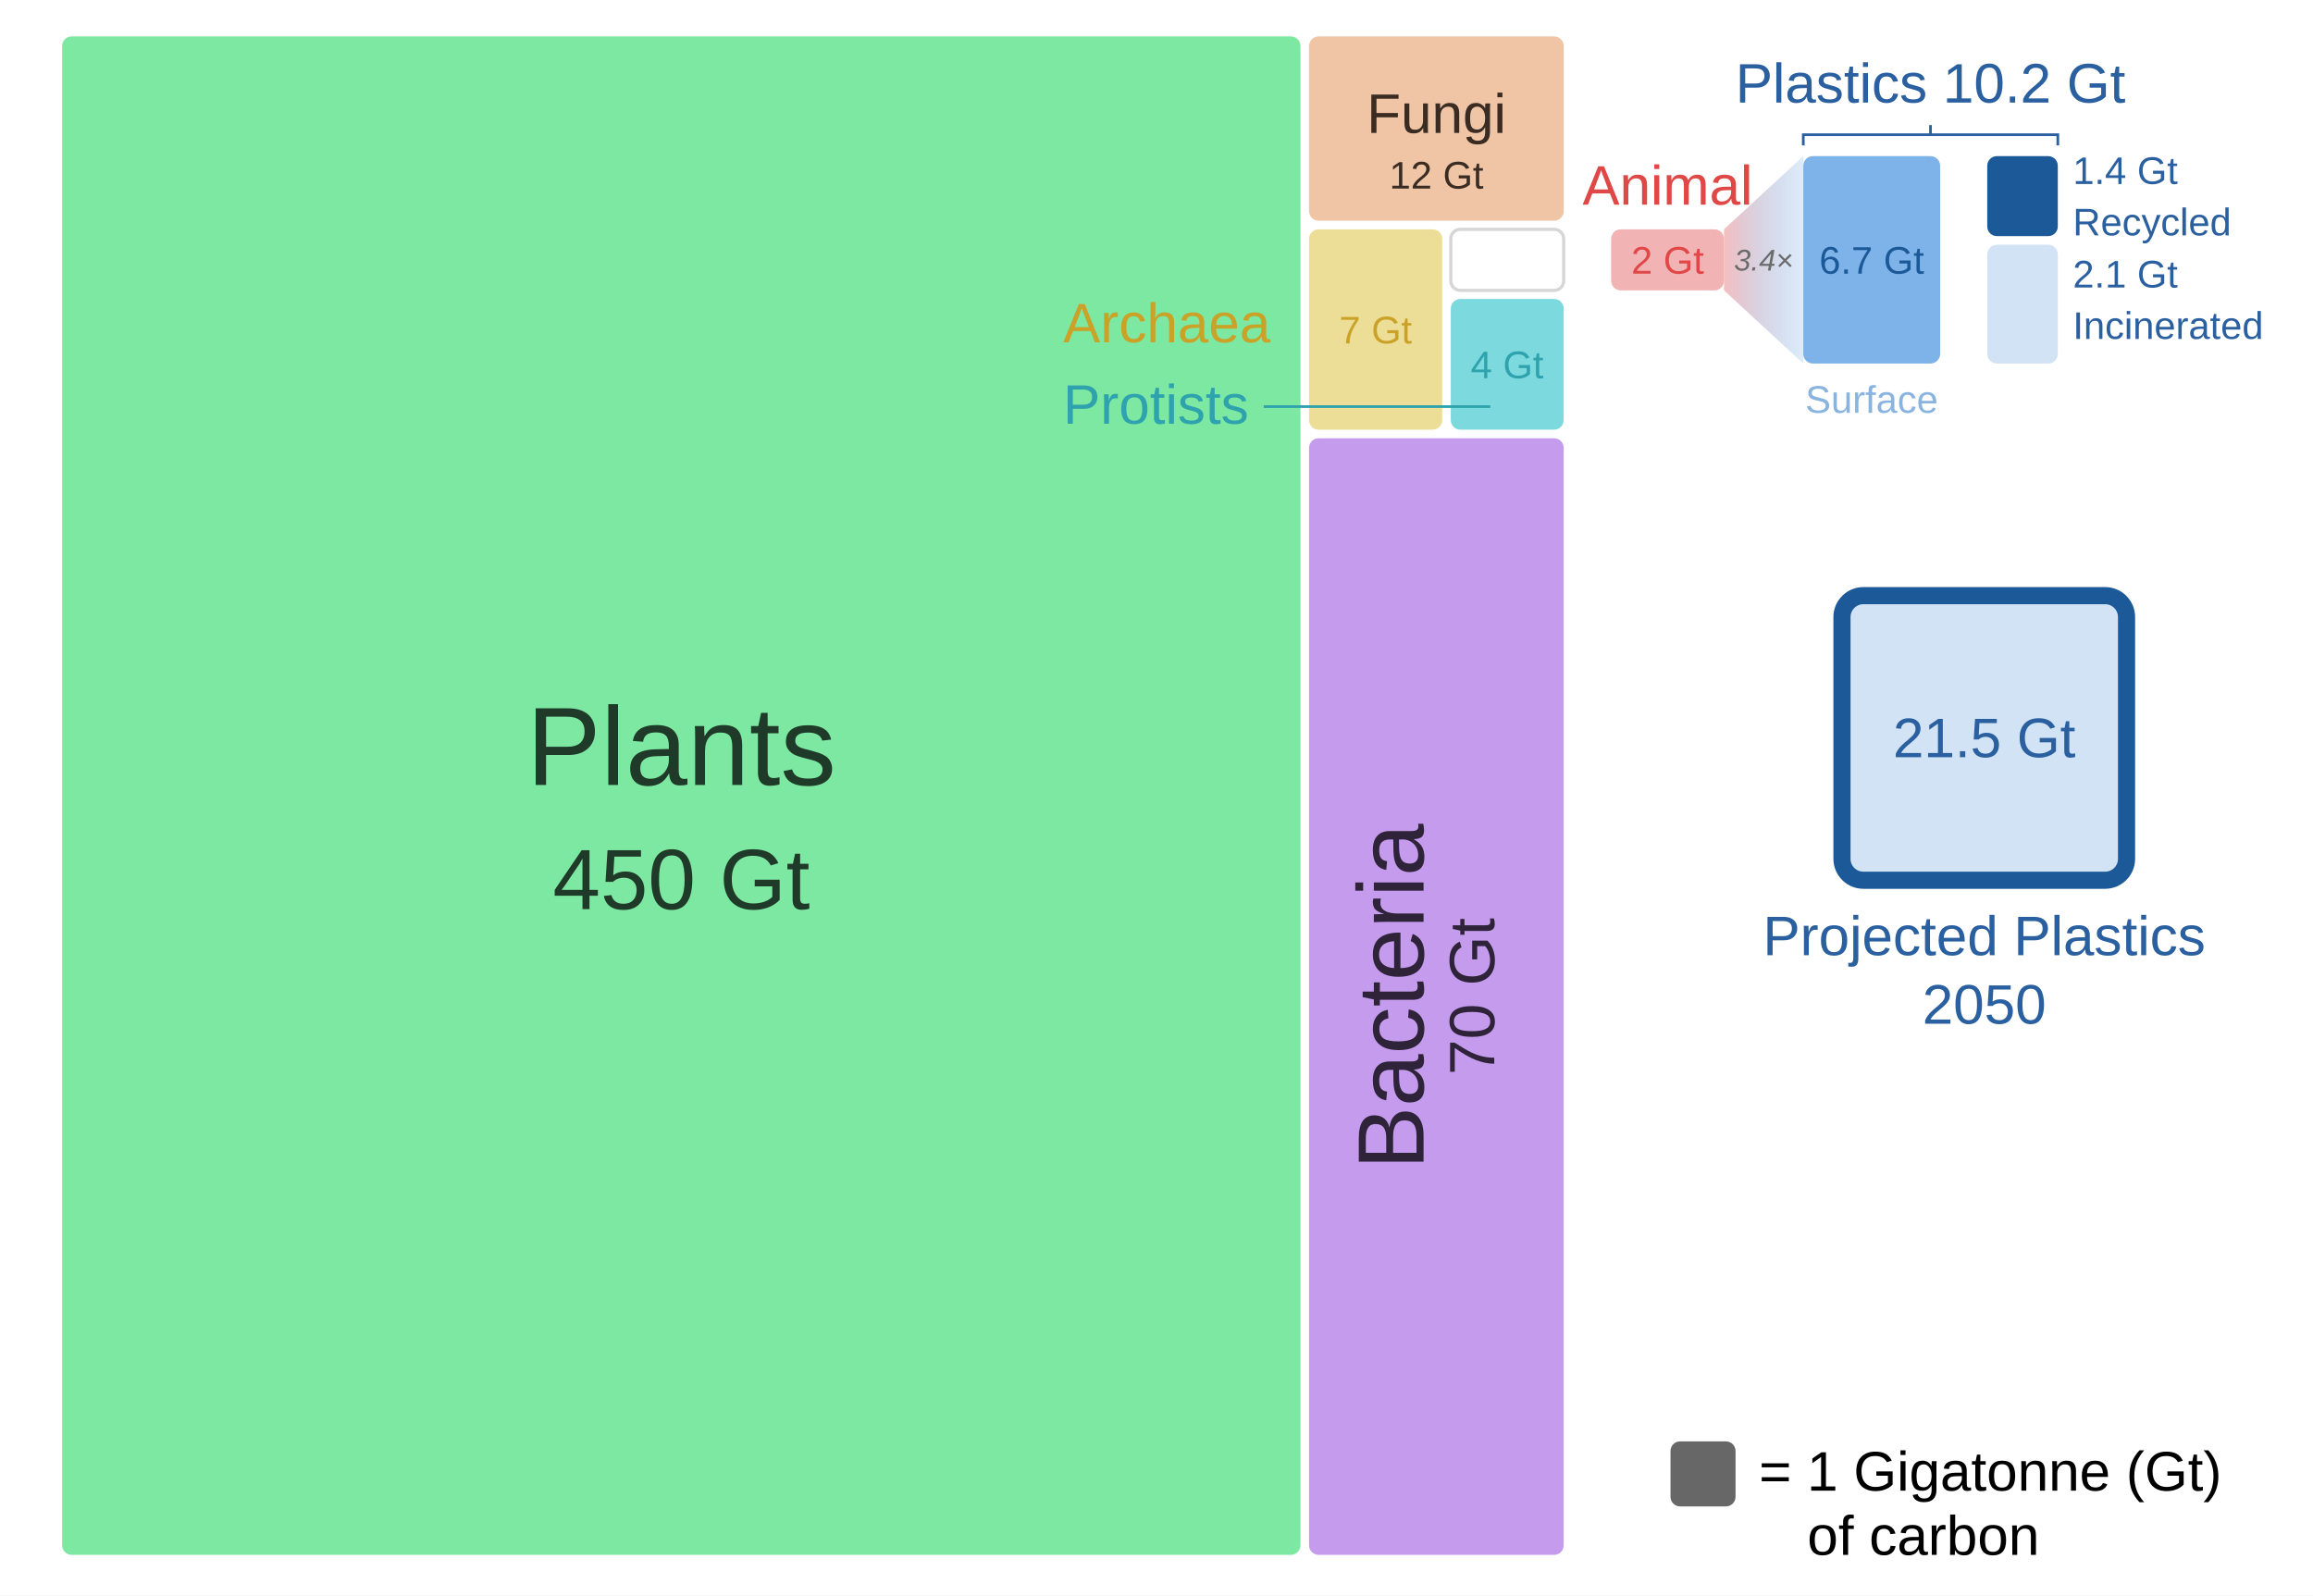
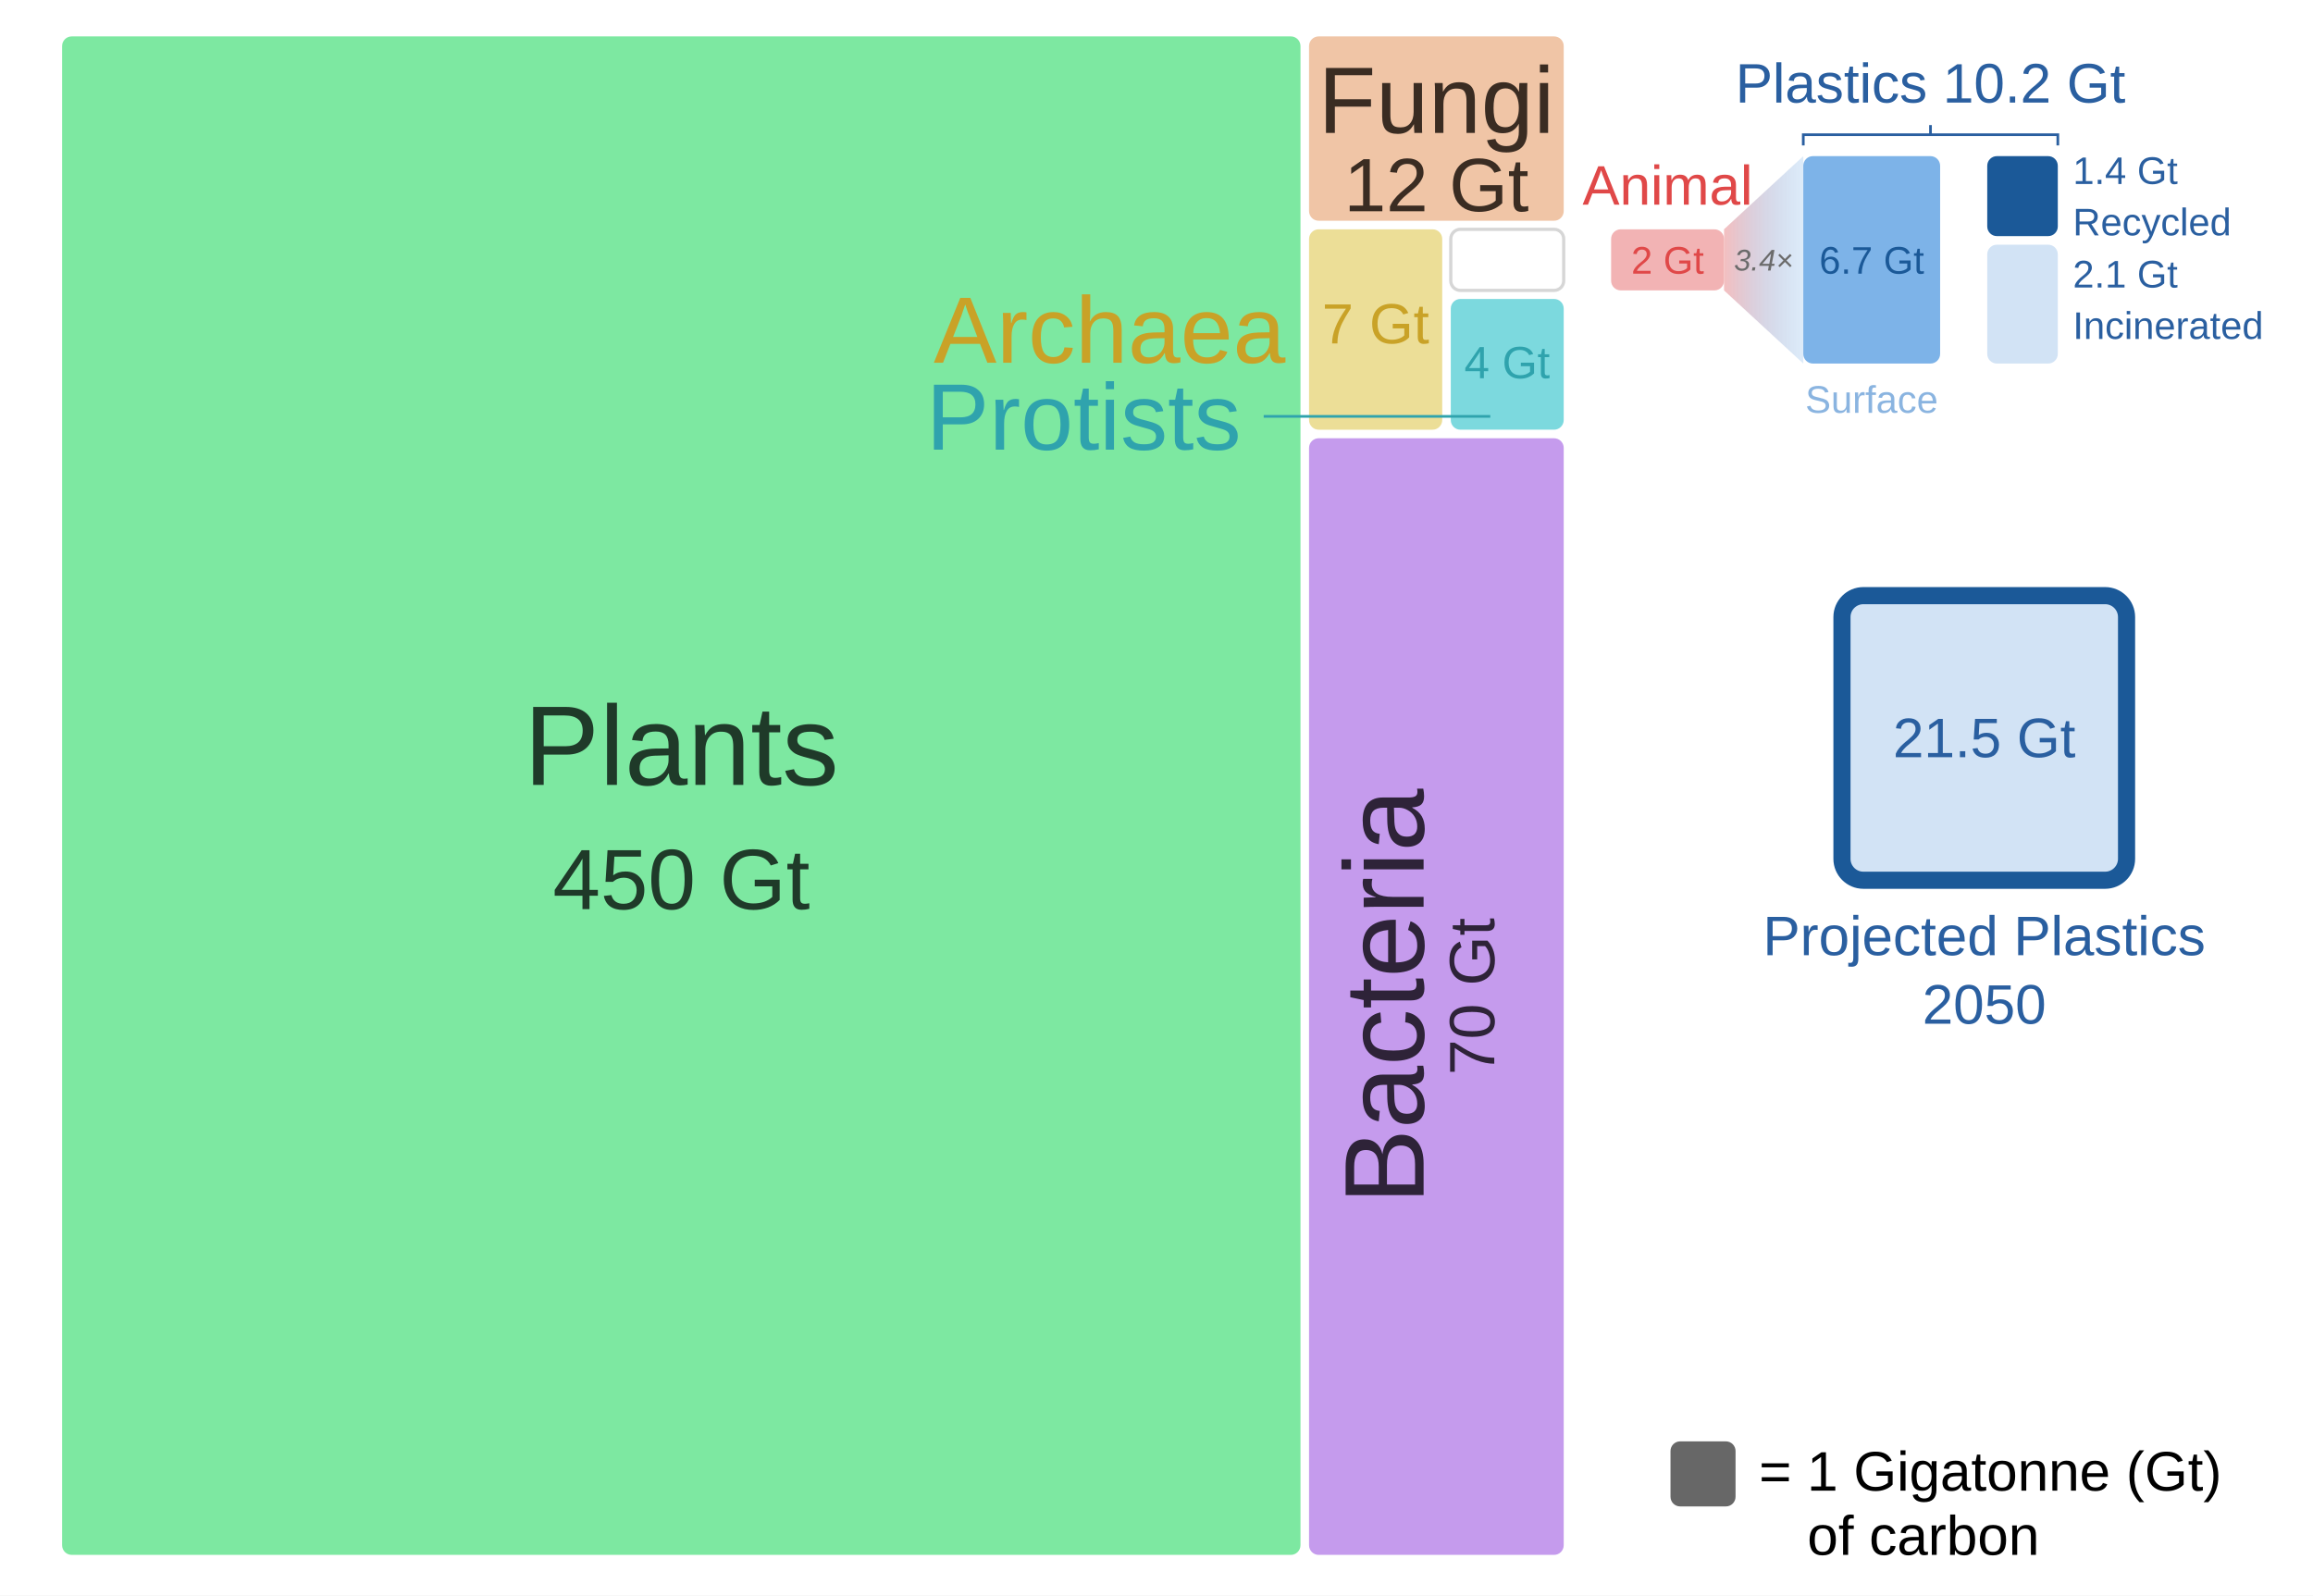
- <svg xmlns="http://www.w3.org/2000/svg" width="216.0mm" height="149.0mm" viewBox="0 0 216.0 149.0">
-   <rect width="100%" height="100%" fill="#ffffff" />
-   <g transform="translate(0,-9.0)">
-     <rect x="5.800" y="12.400" width="115.645" height="141.800" rx="0.9" fill="#7de8a1" />
-     <rect x="122.245" y="12.400" width="23.783" height="17.213" rx="0.9" fill="#f0c5a6" />
-     <rect x="122.245" y="30.413" width="12.437" height="18.714" rx="0.9" fill="#ecde97" />
-     <rect x="135.481" y="36.917" width="10.546" height="12.209" rx="0.9" fill="#7cd9de" />
-     <rect x="122.245" y="49.926" width="23.783" height="104.274" rx="0.9" fill="#c59bed" />
-     <text x="63.62" y="82.30" font-family="Arial, Helvetica, sans-serif" font-size="10.4" font-weight="normal" text-anchor="middle" fill="#1f3a29">Plants</text>
-     <text x="63.62" y="93.90" font-family="Arial, Helvetica, sans-serif" font-size="8.0" font-weight="normal" text-anchor="middle" fill="#1f3a29">450 Gt</text>
-     <text x="132.94" y="102.06" font-family="Arial, Helvetica, sans-serif" font-size="8.8" font-weight="normal" text-anchor="middle" fill="#2e2338" transform="rotate(-90 132.94 102.06)">Bacteria</text>
-     <text x="139.54" y="102.06" font-family="Arial, Helvetica, sans-serif" font-size="6.0" font-weight="normal" text-anchor="middle" fill="#2e2338" transform="rotate(-90 139.54 102.06)">70 Gt</text>
-     <rect x="135.481" y="30.413" width="10.546" height="5.705" rx="0.9" fill="#ffffff" stroke="#d6d6d6" stroke-width="0.3" />
-     <text x="134.14" y="21.41" font-family="Arial, Helvetica, sans-serif" font-size="5.2" font-weight="normal" text-anchor="middle" fill="#3a2c22">Fungi</text>
-     <text x="134.14" y="26.61" font-family="Arial, Helvetica, sans-serif" font-size="3.6" font-weight="normal" text-anchor="middle" fill="#3a2c22">12 Gt</text>
-     <text x="128.46" y="41.07" font-family="Arial, Helvetica, sans-serif" font-size="3.6" font-weight="normal" text-anchor="middle" fill="#c9a227">7 Gt</text>
-     <text x="99.28" y="40.97" font-family="Arial, Helvetica, sans-serif" font-size="5.2" font-weight="normal" text-anchor="start" fill="#c9a227">Archaea</text>
-     <text x="140.75" y="44.32" font-family="Arial, Helvetica, sans-serif" font-size="3.6" font-weight="normal" text-anchor="middle" fill="#2fa3ad">4 Gt</text>
-     <text x="99.28" y="48.57" font-family="Arial, Helvetica, sans-serif" font-size="5.2" font-weight="normal" text-anchor="start" fill="#2fa3ad">Protists</text>
-     <line x1="118.01" y1="46.97" x2="139.17" y2="46.97" stroke="#2fa3ad" stroke-width="0.25" />
-     <rect x="168.400" y="23.580" width="12.779" height="19.369" rx="0.9" fill="#7db3e8" />
-     <rect x="185.579" y="23.580" width="6.589" height="7.469" rx="0.9" fill="#1b5998" />
-     <rect x="185.579" y="31.850" width="6.589" height="11.100" rx="0.9" fill="#d2e3f5" />
-     <text x="174.79" y="34.56" font-family="Arial, Helvetica, sans-serif" font-size="3.6" font-weight="normal" text-anchor="middle" fill="#1b5998">6.7 Gt</text>
-     <text x="174.79" y="47.55" font-family="Arial, Helvetica, sans-serif" font-size="3.6" font-weight="normal" text-anchor="middle" fill="#8ab4e0">Surface</text>
-     <text x="193.57" y="26.18" font-family="Arial, Helvetica, sans-serif" font-size="3.6" font-weight="normal" text-anchor="start" fill="#2a5fa0">1.4 Gt</text>
-     <text x="193.57" y="30.98" font-family="Arial, Helvetica, sans-serif" font-size="3.6" font-weight="normal" text-anchor="start" fill="#2a5fa0">Recycled</text>
-     <text x="193.57" y="35.85" font-family="Arial, Helvetica, sans-serif" font-size="3.6" font-weight="normal" text-anchor="start" fill="#2a5fa0">2.1 Gt</text>
-     <text x="193.57" y="40.65" font-family="Arial, Helvetica, sans-serif" font-size="3.6" font-weight="normal" text-anchor="start" fill="#2a5fa0">Incinerated</text>
-     <path d="M168.40,22.58 V21.58 H192.17 V22.58 M180.28,21.58 V20.68" fill="none" stroke="#2a5fa0" stroke-width="0.25" />
-     <text x="180.28" y="18.58" font-family="Arial, Helvetica, sans-serif" font-size="5.2" font-weight="normal" text-anchor="middle" fill="#2a5fa0">Plastics 10.2 Gt</text>
-     <defs>
+ <svg xmlns="http://www.w3.org/2000/svg" width="216.0mm" height="149.0mm" viewBox="0 0 216.0 149.0" version="1.1" id="svg31">
+   <defs id="defs31" />
+   <rect width="100%" height="100%" fill="#ffffff" id="rect1" />
+   <g transform="translate(0,-9.0)" id="g31">
+     <rect x="5.800" y="12.400" width="115.645" height="141.800" rx="0.9" fill="#7de8a1" id="rect2" />
+     <rect x="122.245" y="12.400" width="23.783" height="17.213" rx="0.9" fill="#f0c5a6" id="rect3" />
+     <rect x="122.245" y="30.413" width="12.437" height="18.714" rx="0.9" fill="#ecde97" id="rect4" />
+     <rect x="135.481" y="36.917" width="10.546" height="12.209" rx="0.9" fill="#7cd9de" id="rect5" />
+     <rect x="122.245" y="49.926" width="23.783" height="104.274" rx="0.9" fill="#c59bed" id="rect6" />
+     <text x="63.62" y="82.30" font-family="Arial, Helvetica, sans-serif" font-size="10.4" font-weight="normal" text-anchor="middle" fill="#1f3a29" id="text6" style="-inkscape-font-specification:'Arial, Helvetica, sans-serif, Normal';font-family:Arial, Helvetica, sans-serif;font-weight:normal;font-style:normal;font-stretch:normal;font-variant:normal;font-size:10.583px;font-variant-ligatures:normal;font-variant-caps:normal;font-variant-numeric:normal;font-variant-east-asian:normal;text-anchor:middle;fill:#1f3a29">Plants</text>
+     <text x="63.62" y="93.90" font-family="Arial, Helvetica, sans-serif" font-size="8.0" font-weight="normal" text-anchor="middle" fill="#1f3a29" id="text7">450 Gt</text>
+     <text x="132.94" y="102.06" font-family="Arial, Helvetica, sans-serif" font-size="8.8" font-weight="normal" text-anchor="middle" fill="#2e2338" transform="rotate(-90 132.94 102.06)" id="text8" style="-inkscape-font-specification:'Arial, Helvetica, sans-serif, Normal';font-family:Arial, Helvetica, sans-serif;font-weight:normal;font-style:normal;font-stretch:normal;font-variant:normal;font-size:10.583px;font-variant-ligatures:normal;font-variant-caps:normal;font-variant-numeric:normal;font-variant-east-asian:normal;text-anchor:middle;fill:#2e2338">Bacteria</text>
+     <text x="139.54" y="102.06" font-family="Arial, Helvetica, sans-serif" font-size="6.0" font-weight="normal" text-anchor="middle" fill="#2e2338" transform="rotate(-90 139.54 102.06)" id="text9">70 Gt</text>
+     <rect x="135.481" y="30.413" width="10.546" height="5.705" rx="0.9" fill="#ffffff" stroke="#d6d6d6" stroke-width="0.3" id="rect9" />
+     <text x="134.14" y="21.41" font-family="Arial, Helvetica, sans-serif" font-size="5.2" font-weight="normal" text-anchor="middle" fill="#3a2c22" id="text10" style="-inkscape-font-specification:'Arial, Helvetica, sans-serif, Normal';font-family:Arial, Helvetica, sans-serif;font-weight:normal;font-style:normal;font-stretch:normal;font-variant:normal;font-size:8.819px;font-variant-ligatures:normal;font-variant-caps:normal;font-variant-numeric:normal;font-variant-east-asian:normal;text-anchor:middle;fill:#3a2c22">Fungi</text>
+     <text x="134.14" y="28.727" font-family="Arial, Helvetica, sans-serif" font-size="3.6" font-weight="normal" text-anchor="middle" fill="#3a2c22" id="text11" style="font-style:normal;font-variant:normal;font-weight:normal;font-stretch:normal;font-size:7.056px;font-family:Arial, Helvetica, sans-serif;-inkscape-font-specification:'Arial, Helvetica, sans-serif, Normal';font-variant-ligatures:normal;font-variant-caps:normal;font-variant-numeric:normal;font-variant-east-asian:normal;text-anchor:middle;fill:#3a2c22">12 Gt</text>
+     <text x="128.46" y="41.07" font-family="Arial, Helvetica, sans-serif" font-size="3.6" font-weight="normal" text-anchor="middle" fill="#c9a227" id="text12" style="-inkscape-font-specification:'Arial, Helvetica, sans-serif, Normal';font-family:Arial, Helvetica, sans-serif;font-weight:normal;font-style:normal;font-stretch:normal;font-variant:normal;font-size:5.292px;font-variant-ligatures:normal;font-variant-caps:normal;font-variant-numeric:normal;font-variant-east-asian:normal;text-anchor:middle;fill:#c9a227">7 Gt</text>
+     <text x="87.192" y="42.875" font-family="Arial, Helvetica, sans-serif" font-size="5.2" font-weight="normal" text-anchor="start" fill="#c9a227" id="text13" style="font-style:normal;font-variant:normal;font-weight:normal;font-stretch:normal;font-size:8.819px;font-family:Arial, Helvetica, sans-serif;-inkscape-font-specification:'Arial, Helvetica, sans-serif, Normal';font-variant-ligatures:normal;font-variant-caps:normal;font-variant-numeric:normal;font-variant-east-asian:normal;text-anchor:start;fill:#c9a227">Archaea</text>
+     <text x="140.743" y="44.32" font-family="Arial, Helvetica, sans-serif" font-size="3.6" font-weight="normal" text-anchor="middle" fill="#2fa3ad" id="text14" style="font-style:normal;font-variant:normal;font-weight:normal;font-stretch:normal;font-size:4.233px;font-family:Arial, Helvetica, sans-serif;-inkscape-font-specification:'Arial, Helvetica, sans-serif, Normal';font-variant-ligatures:normal;font-variant-caps:normal;font-variant-numeric:normal;font-variant-east-asian:normal;text-anchor:middle;fill:#2fa3ad">4 Gt</text>
+     <text x="86.498" y="50.988" font-family="Arial, Helvetica, sans-serif" font-size="5.2" font-weight="normal" text-anchor="start" fill="#2fa3ad" id="text15" style="font-style:normal;font-variant:normal;font-weight:normal;font-stretch:normal;font-size:8.819px;font-family:Arial, Helvetica, sans-serif;-inkscape-font-specification:'Arial, Helvetica, sans-serif, Normal';font-variant-ligatures:normal;font-variant-caps:normal;font-variant-numeric:normal;font-variant-east-asian:normal;text-anchor:start;fill:#2fa3ad">Protists</text>
+     <line x1="118.01" y1="47.883" x2="139.17" y2="47.883" stroke="#2fa3ad" stroke-width="0.25" id="line15" />
+     <rect x="168.400" y="23.580" width="12.779" height="19.369" rx="0.9" fill="#7db3e8" id="rect15" />
+     <rect x="185.579" y="23.580" width="6.589" height="7.469" rx="0.9" fill="#1b5998" id="rect16" />
+     <rect x="185.579" y="31.850" width="6.589" height="11.100" rx="0.9" fill="#d2e3f5" id="rect17" />
+     <text x="174.79" y="34.56" font-family="Arial, Helvetica, sans-serif" font-size="3.6" font-weight="normal" text-anchor="middle" fill="#1b5998" id="text17">6.7 Gt</text>
+     <text x="174.79" y="47.55" font-family="Arial, Helvetica, sans-serif" font-size="3.6" font-weight="normal" text-anchor="middle" fill="#8ab4e0" id="text18">Surface</text>
+     <text x="193.57" y="26.18" font-family="Arial, Helvetica, sans-serif" font-size="3.6" font-weight="normal" text-anchor="start" fill="#2a5fa0" id="text19">1.4 Gt</text>
+     <text x="193.57" y="30.98" font-family="Arial, Helvetica, sans-serif" font-size="3.6" font-weight="normal" text-anchor="start" fill="#2a5fa0" id="text20">Recycled</text>
+     <text x="193.57" y="35.85" font-family="Arial, Helvetica, sans-serif" font-size="3.6" font-weight="normal" text-anchor="start" fill="#2a5fa0" id="text21">2.1 Gt</text>
+     <text x="193.57" y="40.65" font-family="Arial, Helvetica, sans-serif" font-size="3.6" font-weight="normal" text-anchor="start" fill="#2a5fa0" id="text22">Incinerated</text>
+     <path d="M168.40,22.58 V21.58 H192.17 V22.58 M180.28,21.58 V20.68" fill="none" stroke="#2a5fa0" stroke-width="0.25" id="path22" />
+     <text x="180.28" y="18.58" font-family="Arial, Helvetica, sans-serif" font-size="5.2" font-weight="normal" text-anchor="middle" fill="#2a5fa0" id="text23">Plastics 10.2 Gt</text>
+     <defs id="defs24">
      <linearGradient id="zoom" x1="0" y1="0" x2="1" y2="0">
-         <stop offset="0" stop-color="#f2b3b4" stop-opacity="0.85" />
-         <stop offset="1" stop-color="#7db3e8" stop-opacity="0.25" />
+         <stop offset="0" stop-color="#f2b3b4" stop-opacity="0.85" id="stop23" />
+         <stop offset="1" stop-color="#7db3e8" stop-opacity="0.25" id="stop24" />
      </linearGradient>
    </defs>
-     <polygon points="161.00,30.41 168.40,23.58 168.40,42.95 161.00,36.12" fill="url(#zoom)" />
-     <rect x="150.454" y="30.413" width="10.546" height="5.705" rx="0.9" fill="#f2b3b4" />
-     <text x="155.73" y="34.56" font-family="Arial, Helvetica, sans-serif" font-size="3.6" font-weight="normal" text-anchor="middle" fill="#e04848">2 Gt</text>
-     <text x="155.73" y="28.11" font-family="Arial, Helvetica, sans-serif" font-size="5.2" font-weight="normal" text-anchor="middle" fill="#e04848">Animal</text>
-     <text x="164.70" y="34.26" font-family="Arial, Helvetica, sans-serif" font-size="2.8" font-style="italic" text-anchor="middle" fill="#6b6b6b">3.4×</text>
-     <rect x="156.000" y="143.600" width="6.075" height="6.075" rx="0.9" fill="#676767" />
-     <text x="164.27" y="148.20" font-family="Arial, Helvetica, sans-serif" font-size="5.2" font-weight="normal" text-anchor="start" fill="#000000">= 1 Gigatonne (Gt)</text>
-     <text x="168.77" y="154.20" font-family="Arial, Helvetica, sans-serif" font-size="5.2" font-weight="normal" text-anchor="start" fill="#000000">of carbon</text>
-     <rect x="172.012" y="64.623" width="26.577" height="26.577" rx="2.0" fill="#d2e3f5" stroke="#1b5998" stroke-width="1.6" />
-     <text x="185.30" y="79.71" font-family="Arial, Helvetica, sans-serif" font-size="5.2" font-weight="normal" text-anchor="middle" fill="#2a5fa0">21.5 Gt</text>
-     <text x="185.30" y="98.20" font-family="Arial, Helvetica, sans-serif" font-size="5.2" font-weight="normal" text-anchor="middle" fill="#2a5fa0">Projected Plastics</text>
-     <text x="185.30" y="104.60" font-family="Arial, Helvetica, sans-serif" font-size="5.2" font-weight="normal" text-anchor="middle" fill="#2a5fa0">2050</text>
+     <polygon points="161.00,30.41 168.40,23.58 168.40,42.95 161.00,36.12" fill="url(#zoom)" id="polygon24" />
+     <rect x="150.454" y="30.413" width="10.546" height="5.705" rx="0.9" fill="#f2b3b4" id="rect24" />
+     <text x="155.73" y="34.56" font-family="Arial, Helvetica, sans-serif" font-size="3.6" font-weight="normal" text-anchor="middle" fill="#e04848" id="text24">2 Gt</text>
+     <text x="155.73" y="28.11" font-family="Arial, Helvetica, sans-serif" font-size="5.2" font-weight="normal" text-anchor="middle" fill="#e04848" id="text25">Animal</text>
+     <text x="164.70" y="34.26" font-family="Arial, Helvetica, sans-serif" font-size="2.8" font-style="italic" text-anchor="middle" fill="#6b6b6b" id="text26">3.4×</text>
+     <rect x="156.000" y="143.600" width="6.075" height="6.075" rx="0.9" fill="#676767" id="rect26" />
+     <text x="164.27" y="148.20" font-family="Arial, Helvetica, sans-serif" font-size="5.2" font-weight="normal" text-anchor="start" fill="#000000" id="text27">= 1 Gigatonne (Gt)</text>
+     <text x="168.77" y="154.20" font-family="Arial, Helvetica, sans-serif" font-size="5.2" font-weight="normal" text-anchor="start" fill="#000000" id="text28">of carbon</text>
+     <rect x="172.012" y="64.623" width="26.577" height="26.577" rx="2.0" fill="#d2e3f5" stroke="#1b5998" stroke-width="1.6" id="rect28" />
+     <text x="185.30" y="79.71" font-family="Arial, Helvetica, sans-serif" font-size="5.2" font-weight="normal" text-anchor="middle" fill="#2a5fa0" id="text29">21.5 Gt</text>
+     <text x="185.30" y="98.20" font-family="Arial, Helvetica, sans-serif" font-size="5.2" font-weight="normal" text-anchor="middle" fill="#2a5fa0" id="text30">Projected Plastics</text>
+     <text x="185.30" y="104.60" font-family="Arial, Helvetica, sans-serif" font-size="5.2" font-weight="normal" text-anchor="middle" fill="#2a5fa0" id="text31">2050</text>
  </g>
</svg>
